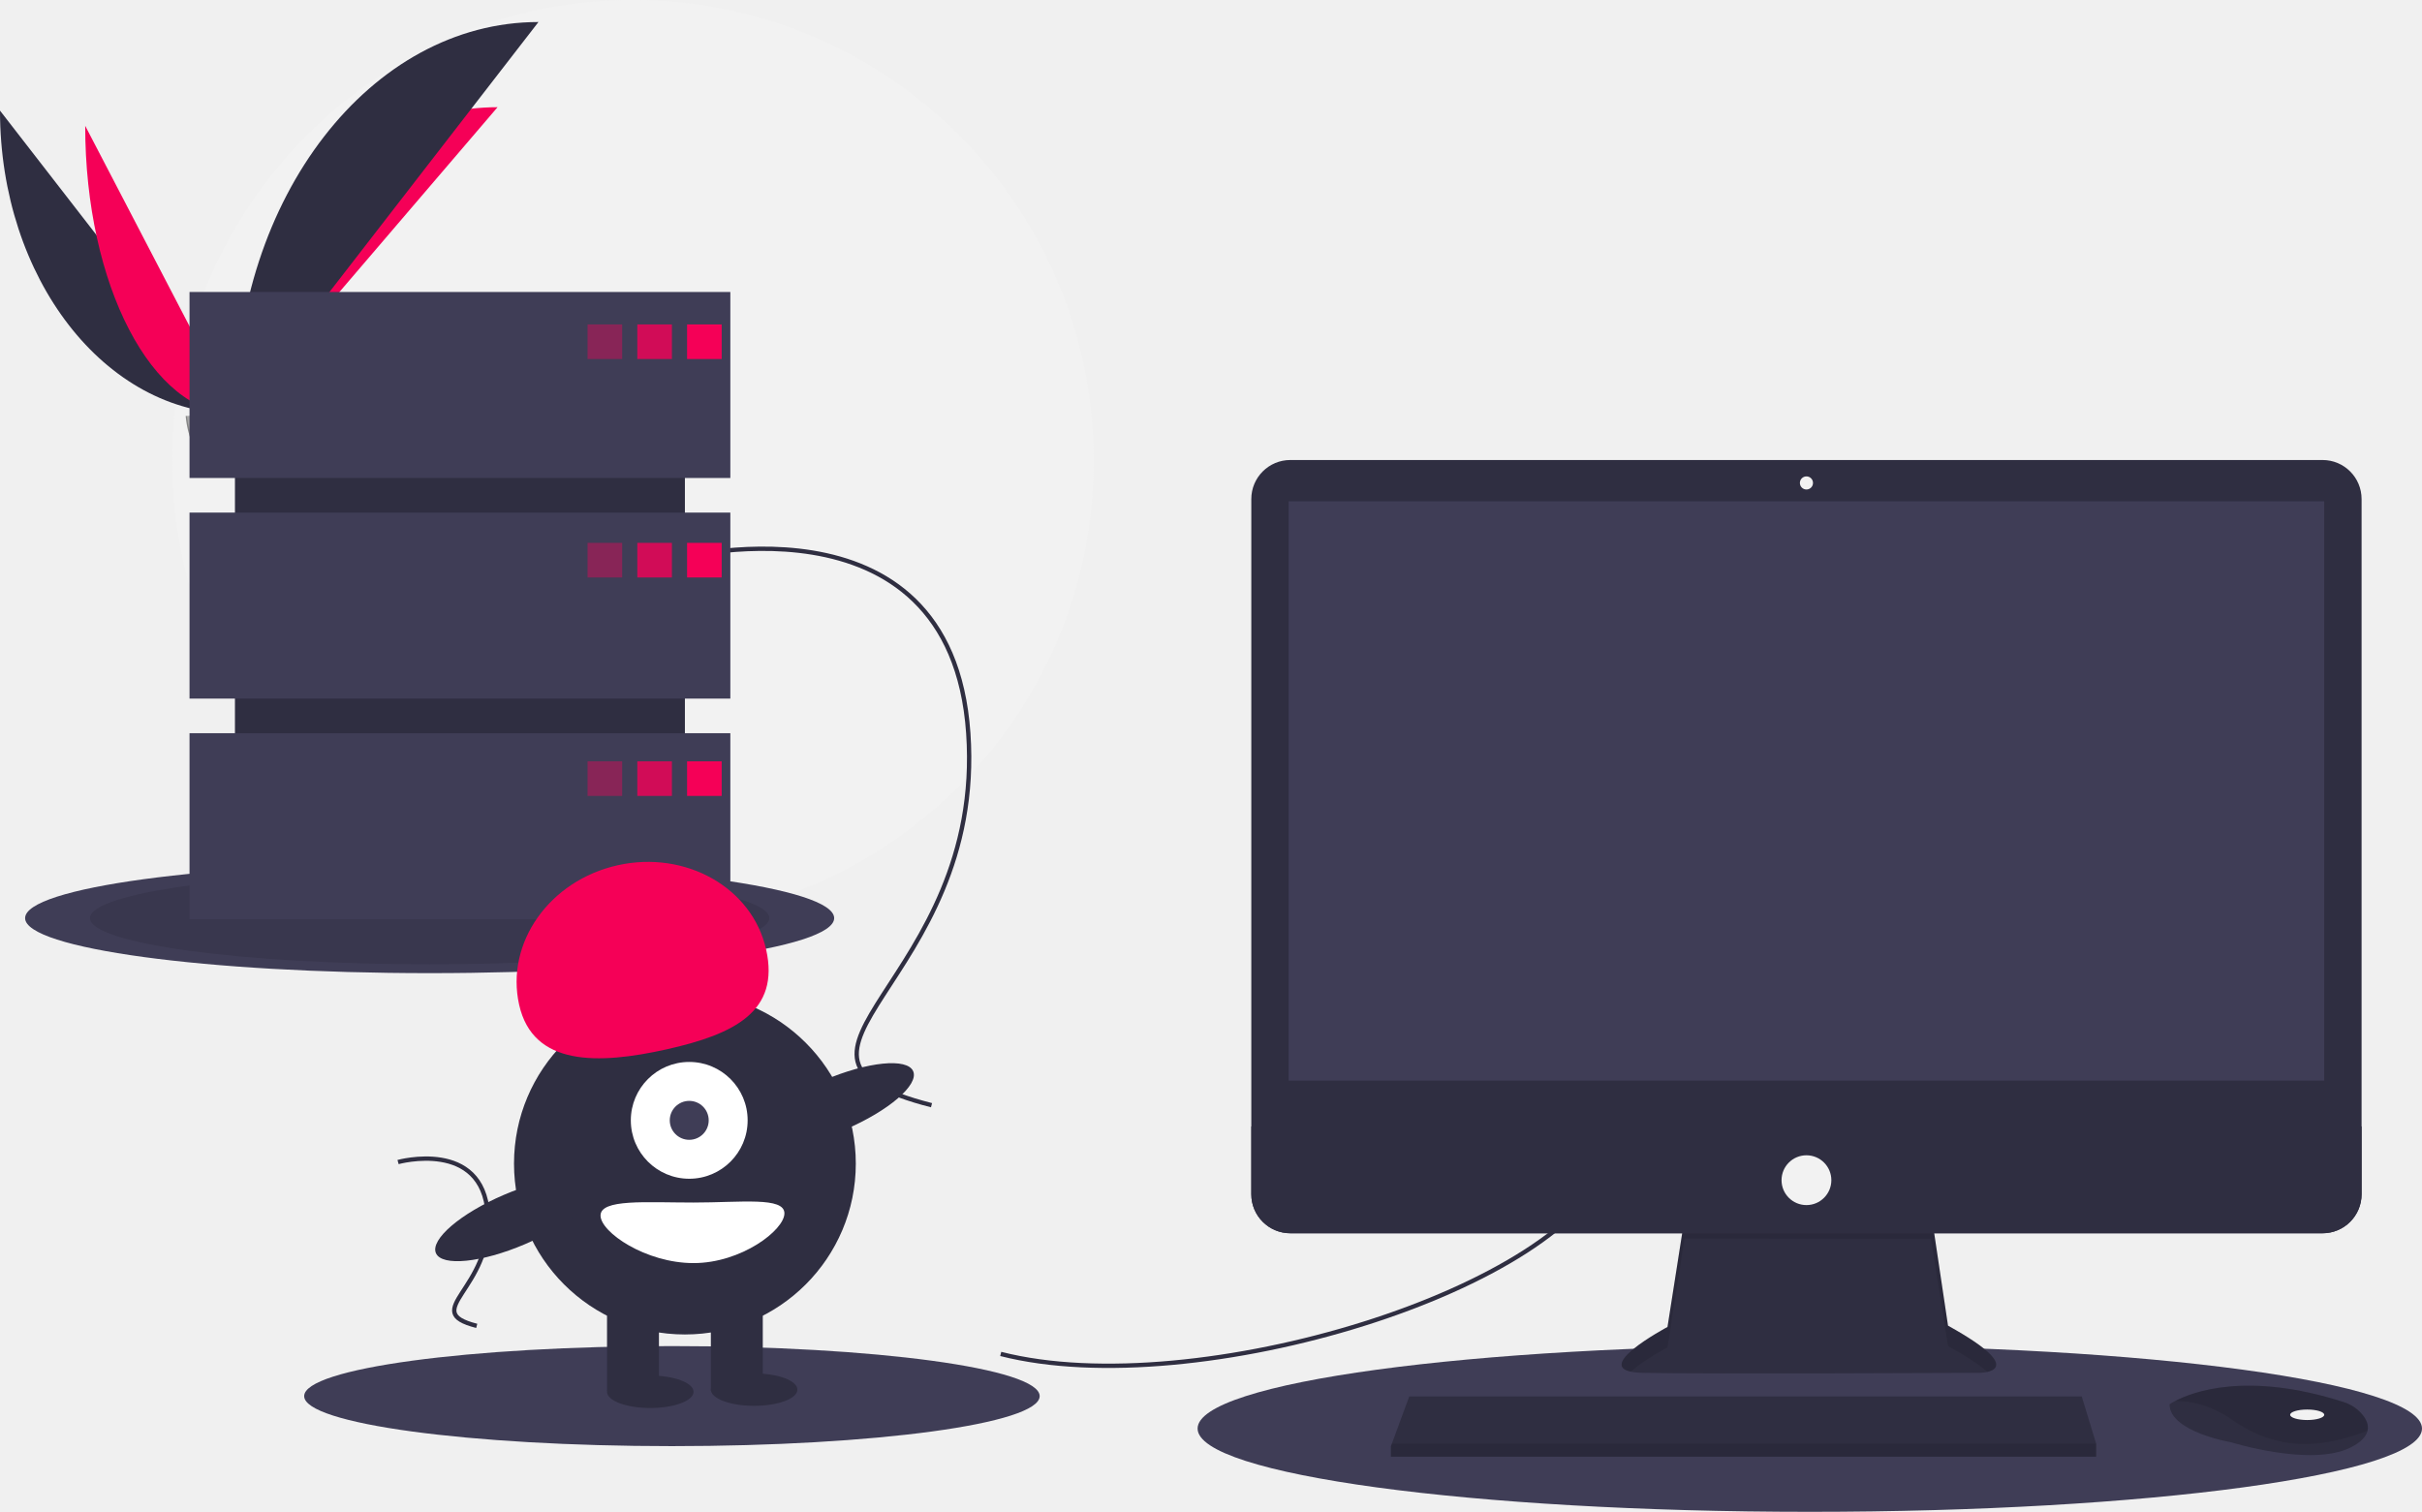
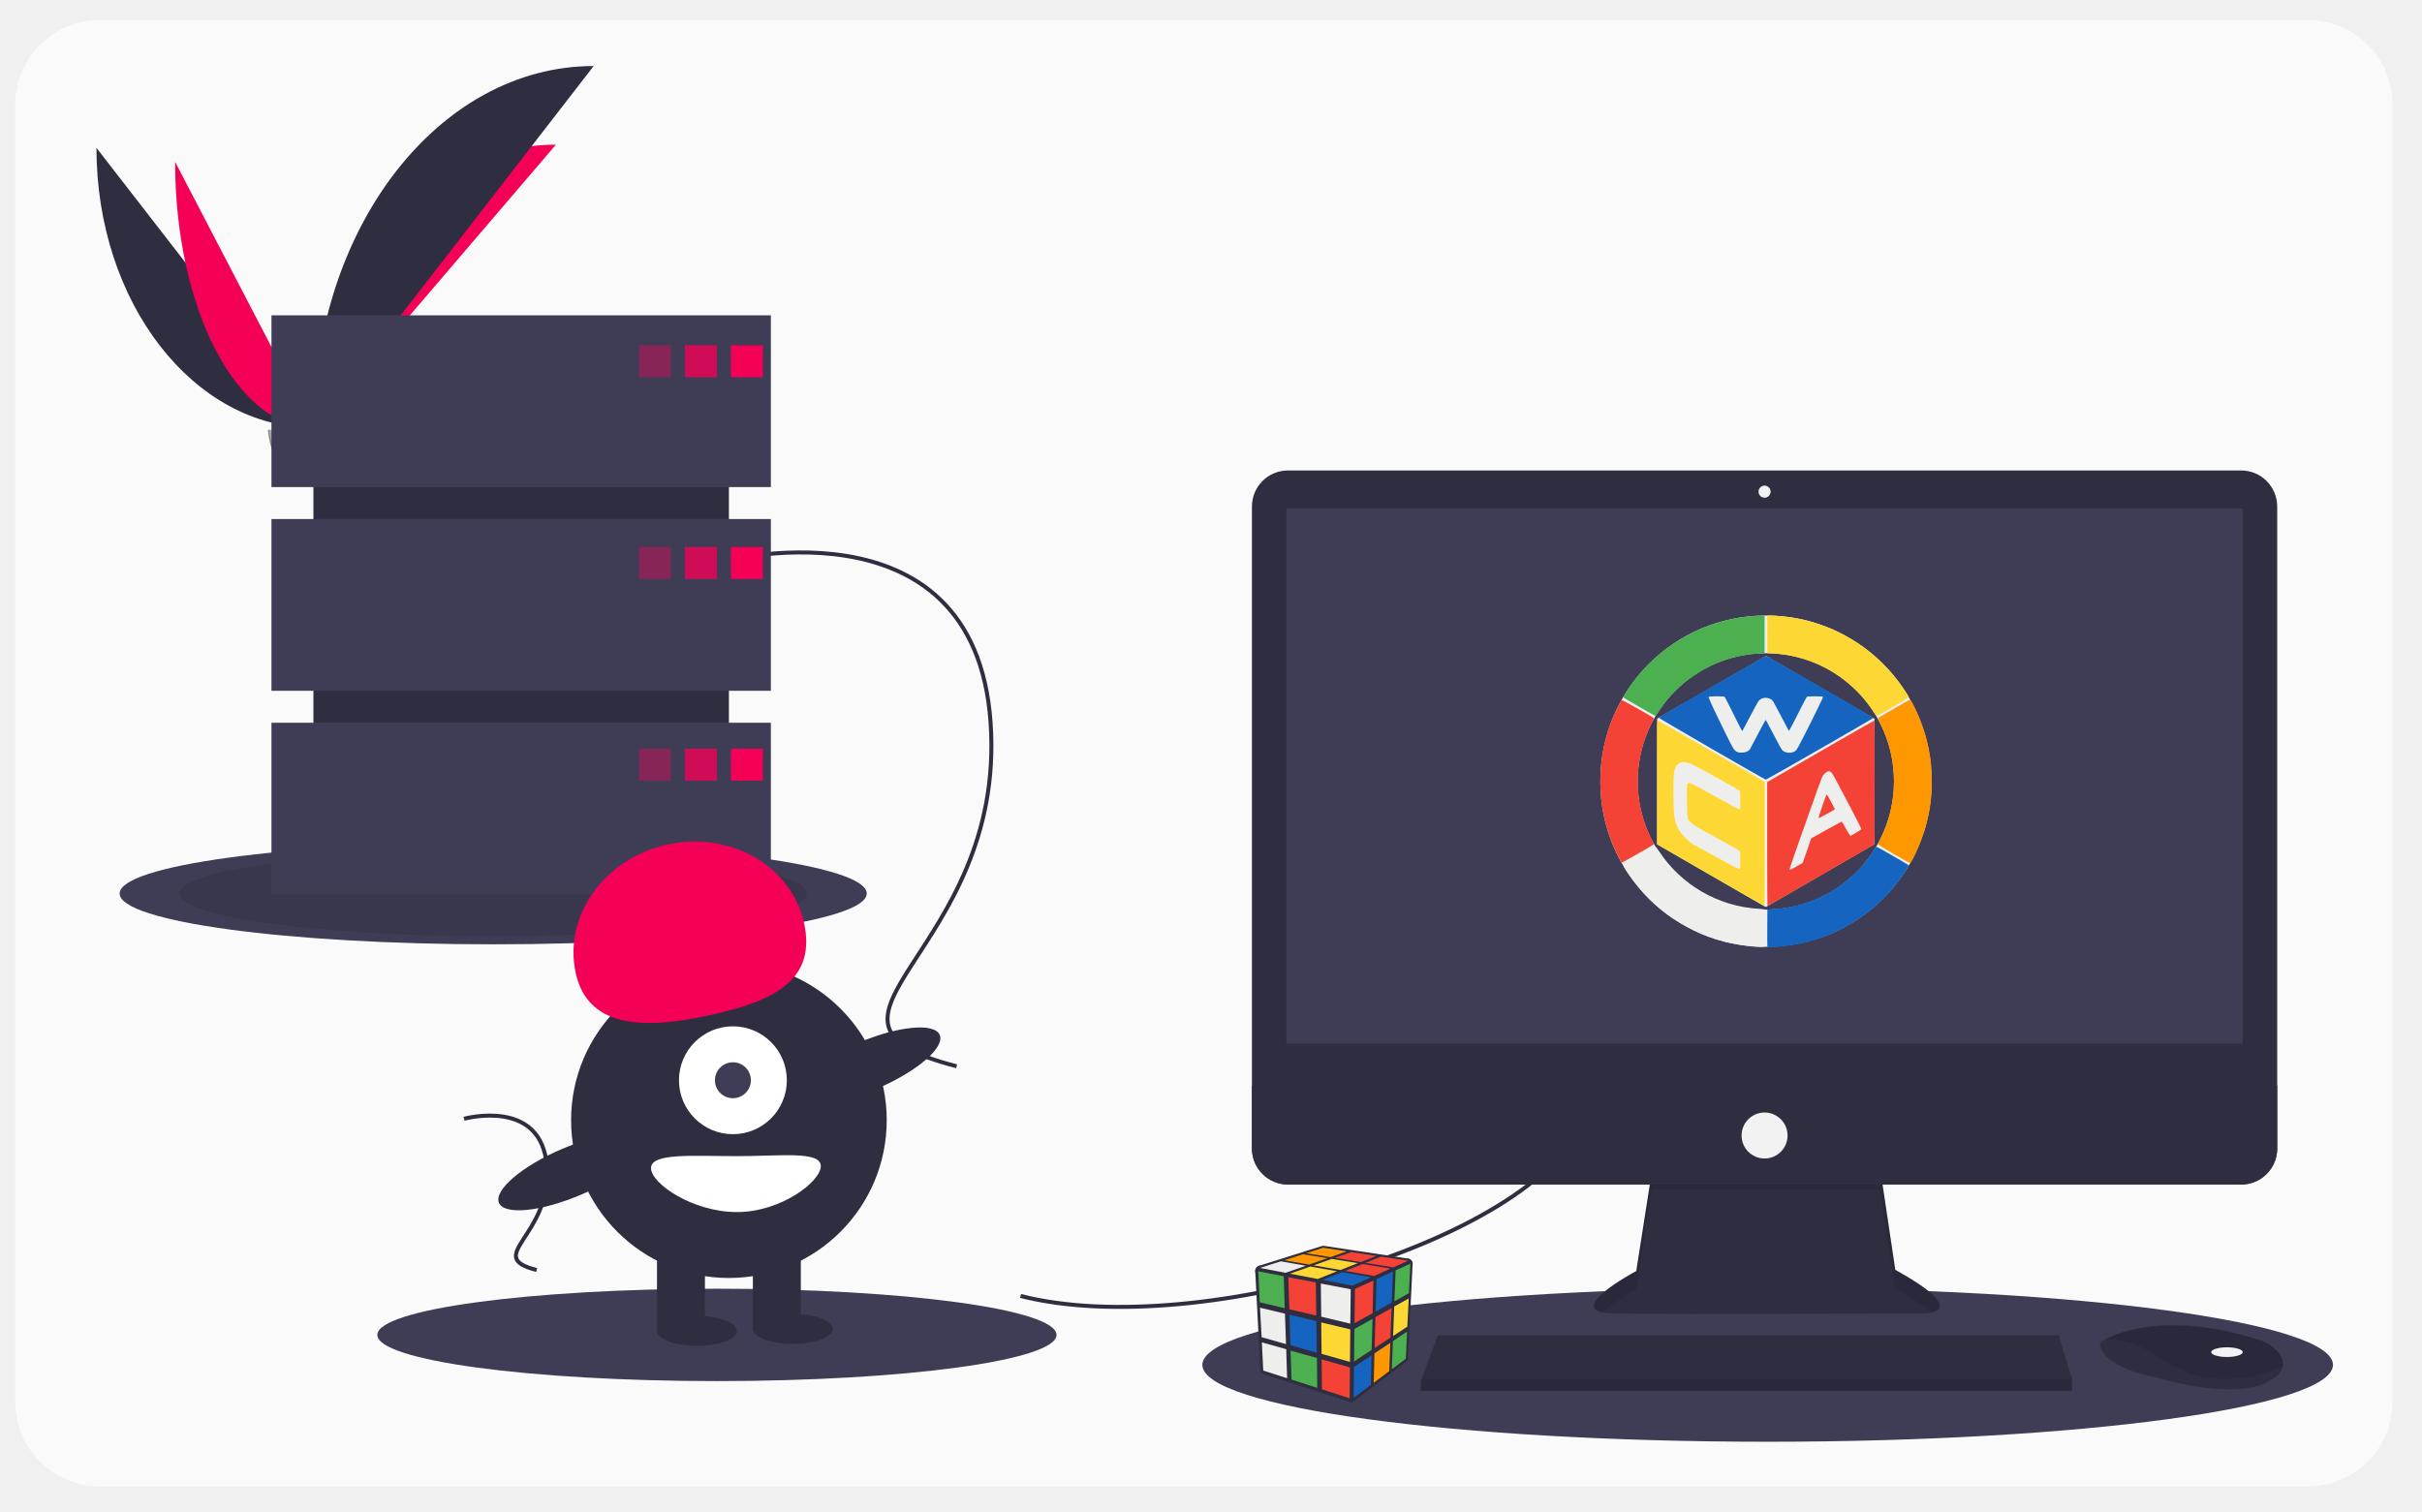
- <svg xmlns="http://www.w3.org/2000/svg" id="aa03ddf9-f8f2-4819-a4ce-be9b0a220741" data-name="Layer 1" width="1119.609" height="699" viewBox="0 0 1119.609 699">
-   <circle cx="292.609" cy="213" r="213" fill="#f2f2f2" />
-   <path d="M31.391,151.642c0,77.498,48.618,140.208,108.701,140.208" transform="translate(-31.39089 -100.5)" fill="#2f2e41" />
-   <path d="M140.092,291.851c0-78.369,54.255-141.784,121.304-141.784" transform="translate(-31.39089 -100.5)" fill="#f50057" />
-   <path d="M70.775,158.668c0,73.615,31.003,133.183,69.316,133.183" transform="translate(-31.39089 -100.5)" fill="#f50057" />
-   <path d="M140.092,291.851c0-100.138,62.71-181.168,140.208-181.168" transform="translate(-31.39089 -100.5)" fill="#2f2e41" />
-   <path d="M117.224,292.839s15.416-.475,20.061-3.783,23.713-7.258,24.866-1.953,23.167,26.388,5.763,26.529-40.439-2.711-45.076-5.535S117.224,292.839,117.224,292.839Z" transform="translate(-31.39089 -100.5)" fill="#a8a8a8" />
-   <path d="M168.224,311.785c-17.404.14-40.439-2.711-45.076-5.535-3.531-2.151-4.938-9.869-5.409-13.43-.326.014-.515.02-.515.02s.976,12.433,5.613,15.257,27.672,5.676,45.076,5.535c5.024-.041,6.759-1.828,6.664-4.475C173.879,310.756,171.963,311.755,168.224,311.785Z" transform="translate(-31.39089 -100.5)" opacity="0.2" />
-   <ellipse cx="198.609" cy="424.5" rx="187" ry="25.44" fill="#3f3d56" />
-   <ellipse cx="198.609" cy="424.5" rx="157" ry="21.359" opacity="0.1" />
-   <ellipse cx="836.609" cy="660.5" rx="283" ry="38.5" fill="#3f3d56" />
-   <ellipse cx="310.609" cy="645.5" rx="170" ry="23.127" fill="#3f3d56" />
-   <path d="M494,726.5c90,23,263-30,282-90" transform="translate(-31.39089 -100.5)" fill="none" stroke="#2f2e41" stroke-miterlimit="10" stroke-width="2" />
-   <path d="M341,359.5s130-36,138,80-107,149-17,172" transform="translate(-31.39089 -100.5)" fill="none" stroke="#2f2e41" stroke-miterlimit="10" stroke-width="2" />
-   <path d="M215.402,637.783s39.072-10.82,41.477,24.044-32.16,44.783-5.109,51.696" transform="translate(-31.39089 -100.5)" fill="none" stroke="#2f2e41" stroke-miterlimit="10" stroke-width="2" />
-   <path d="M810.096,663.74,802.218,714.035s-38.782,20.603-11.513,21.209,155.733,0,155.733,0,24.845,0-14.543-21.815l-7.878-52.719Z" transform="translate(-31.39089 -100.5)" fill="#2f2e41" />
-   <path d="M785.219,734.698c6.193-5.51,16.999-11.252,16.999-11.252l7.878-50.295,113.922.107,7.878,49.582c9.185,5.087,14.875,8.987,18.204,11.978,5.059-1.154,10.587-5.444-18.204-21.389l-7.878-52.719-113.922,3.03L802.218,714.035S769.63,731.35,785.219,734.698Z" transform="translate(-31.39089 -100.5)" opacity="0.1" />
-   <rect x="578.433" y="212.689" width="513.253" height="357.52" rx="18.046" fill="#2f2e41" />
-   <rect x="595.703" y="231.777" width="478.713" height="267.837" fill="#3f3d56" />
-   <circle cx="835.059" cy="223.293" r="3.03" fill="#f2f2f2" />
-   <path d="M1123.077,621.322V652.663a18.043,18.043,0,0,1-18.046,18.046H627.869A18.043,18.043,0,0,1,609.824,652.663V621.322Z" transform="translate(-31.39089 -100.5)" fill="#2f2e41" />
-   <polygon points="968.978 667.466 968.978 673.526 642.968 673.526 642.968 668.678 643.417 667.466 651.452 645.651 962.312 645.651 968.978 667.466" fill="#2f2e41" />
-   <path d="M1125.828,762.034c-.594,2.539-2.836,5.217-7.902,7.75-18.179,9.089-55.143-2.424-55.143-2.424s-28.48-4.848-28.48-17.573a22.725,22.725,0,0,1,2.497-1.485c7.643-4.044,32.984-14.021,77.918.422a18.739,18.739,0,0,1,8.541,5.597C1125.079,756.454,1126.507,759.157,1125.828,762.034Z" transform="translate(-31.39089 -100.5)" fill="#2f2e41" />
-   <path d="M1125.828,762.034c-22.251,8.526-42.084,9.162-62.439-4.975-10.265-7.126-19.591-8.89-26.59-8.756,7.643-4.044,32.984-14.021,77.918.422a18.739,18.739,0,0,1,8.541,5.597C1125.079,756.454,1126.507,759.157,1125.828,762.034Z" transform="translate(-31.39089 -100.5)" opacity="0.1" />
-   <ellipse cx="1066.538" cy="654.135" rx="7.878" ry="2.424" fill="#f2f2f2" />
-   <circle cx="835.059" cy="545.667" r="11.513" fill="#f2f2f2" />
-   <polygon points="968.978 667.466 968.978 673.526 642.968 673.526 642.968 668.678 643.417 667.466 968.978 667.466" opacity="0.1" />
-   <rect x="108.609" y="159" width="208" height="242" fill="#2f2e41" />
-   <rect x="87.609" y="135" width="250" height="86" fill="#3f3d56" />
-   <rect x="87.609" y="237" width="250" height="86" fill="#3f3d56" />
-   <rect x="87.609" y="339" width="250" height="86" fill="#3f3d56" />
-   <rect x="271.609" y="150" width="16" height="16" fill="#f50057" opacity="0.4" />
-   <rect x="294.609" y="150" width="16" height="16" fill="#f50057" opacity="0.8" />
-   <rect x="317.609" y="150" width="16" height="16" fill="#f50057" />
-   <rect x="271.609" y="251" width="16" height="16" fill="#f50057" opacity="0.4" />
-   <rect x="294.609" y="251" width="16" height="16" fill="#f50057" opacity="0.8" />
-   <rect x="317.609" y="251" width="16" height="16" fill="#f50057" />
-   <rect x="271.609" y="352" width="16" height="16" fill="#f50057" opacity="0.4" />
-   <rect x="294.609" y="352" width="16" height="16" fill="#f50057" opacity="0.8" />
-   <rect x="317.609" y="352" width="16" height="16" fill="#f50057" />
-   <circle cx="316.609" cy="538" r="79" fill="#2f2e41" />
-   <rect x="280.609" y="600" width="24" height="43" fill="#2f2e41" />
-   <rect x="328.609" y="600" width="24" height="43" fill="#2f2e41" />
-   <ellipse cx="300.609" cy="643.5" rx="20" ry="7.5" fill="#2f2e41" />
-   <ellipse cx="348.609" cy="642.5" rx="20" ry="7.5" fill="#2f2e41" />
-   <circle cx="318.609" cy="518" r="27" fill="#fff" />
-   <circle cx="318.609" cy="518" r="9" fill="#3f3d56" />
-   <path d="M271.367,565.032c-6.379-28.568,14.012-57.434,45.544-64.475s62.265,10.41,68.644,38.978-14.519,39.104-46.051,46.145S277.746,593.6,271.367,565.032Z" transform="translate(-31.39089 -100.5)" fill="#f50057" />
-   <ellipse cx="417.215" cy="611.344" rx="39.5" ry="12.4" transform="translate(-238.2867 112.9804) rotate(-23.17116)" fill="#2f2e41" />
-   <ellipse cx="269.215" cy="664.344" rx="39.5" ry="12.4" transform="translate(-271.0797 59.02084) rotate(-23.17116)" fill="#2f2e41" />
-   <path d="M394,661.5c0,7.732-19.909,23-42,23s-43-14.268-43-22,20.909-6,43-6S394,653.768,394,661.5Z" transform="translate(-31.39089 -100.5)" fill="#fff" />
+ <svg xmlns="http://www.w3.org/2000/svg" id="aa03ddf9-f8f2-4819-a4ce-be9b0a220741" data-name="Layer 1" width="1119.609" height="699" viewBox="0 0 1119.609 699" version="1.1">
+   <defs id="defs1067" />
+   <g id="layer1">
+     <rect style="fill:#fafafa;fill-opacity:1;stroke-width:2.503" id="rect4817" width="1098.938" height="678.021" x="7.035" y="9.229" ry="39.12" />
+   </g>
+   <g id="layer2">
+     <path d="m 44.586,68.353 c 0,71.564 44.895,129.472 100.377,129.472" id="path966" style="fill:#2f2e41;stroke-width:0.923" />
+     <path d="m 144.963,197.825 c 0,-72.368 50.1,-130.927 112.015,-130.927" id="path968" style="fill:#f50057;stroke-width:0.923" />
+     <path d="m 80.955,74.841 c 0,67.978 28.629,122.985 64.009,122.985" id="path970" style="fill:#f50057;stroke-width:0.923" />
+     <path d="m 144.963,197.825 c 0,-92.47 57.908,-167.295 129.472,-167.295" id="path972" style="fill:#2f2e41;stroke-width:0.923" />
+     <path d="m 123.847,198.738 c 0,0 14.235,-0.438 18.525,-3.493 4.29,-3.055 21.897,-6.703 22.961,-1.803 1.064,4.899 21.393,24.368 5.321,24.497 -16.071,0.13 -37.343,-2.503 -41.625,-5.112 -4.282,-2.608 -5.183,-14.089 -5.183,-14.089 z" id="path974" style="fill:#a8a8a8;stroke-width:0.923" />
+     <path d="m 170.941,216.233 c -16.071,0.13 -37.343,-2.503 -41.625,-5.112 -3.261,-1.986 -4.56,-9.114 -4.995,-12.402 -0.301,0.013 -0.475,0.018 -0.475,0.018 0,0 0.902,11.481 5.183,14.089 4.282,2.608 25.553,5.241 41.625,5.112 4.639,-0.038 6.242,-1.688 6.154,-4.133 -0.645,1.477 -2.414,2.399 -5.867,2.427 z" id="path976" style="opacity:0.2;stroke-width:0.923" />
+     <ellipse cx="227.987" cy="413.122" rx="172.681" ry="23.492" id="ellipse978" style="fill:#3f3d56;stroke-width:0.923" />
+     <ellipse cx="227.987" cy="413.122" rx="144.978" ry="19.723" id="ellipse980" style="opacity:0.1;stroke-width:0.923" />
+     <ellipse cx="817.133" cy="631.05" rx="261.33" ry="35.552" id="ellipse982" style="fill:#3f3d56;stroke-width:0.923" />
+     <ellipse cx="331.411" cy="617.199" rx="156.982" ry="21.356" id="ellipse984" style="fill:#3f3d56;stroke-width:0.923" />
+     <path d="m 471.771,599.192 c 83.108,21.239 242.861,-27.703 260.406,-83.108" stroke-miterlimit="10" id="path986" style="fill:none;stroke:#2f2e41;stroke-width:1.847;stroke-miterlimit:10" />
+     <path d="m 330.487,260.295 c 0,0 120.045,-33.243 127.433,73.874 7.387,107.117 -98.807,137.59 -15.698,158.829" stroke-miterlimit="10" id="path988" style="fill:none;stroke:#2f2e41;stroke-width:1.847;stroke-miterlimit:10" />
+     <path d="m 214.507,517.269 c 0,0 36.08,-9.992 38.301,22.203 2.22,32.195 -29.697,41.354 -4.718,47.737" stroke-miterlimit="10" id="path990" style="fill:none;stroke:#2f2e41;stroke-width:1.847;stroke-miterlimit:10" />
+     <path d="m 763.662,541.238 -7.274,46.444 c 0,0 -35.812,19.025 -10.632,19.585 25.18,0.56 143.808,0 143.808,0 0,0 22.942,0 -13.43,-20.144 l -7.274,-48.682 z" id="path992" style="fill:#2f2e41;stroke-width:0.923" />
+     <path d="m 740.691,606.762 c 5.719,-5.088 15.697,-10.39 15.697,-10.39 l 7.274,-46.444 105.198,0.099 7.274,45.785 c 8.482,4.698 13.736,8.299 16.81,11.061 4.671,-1.066 9.776,-5.027 -16.81,-19.751 l -7.274,-48.682 -105.198,2.798 -7.274,46.444 c 0,0 -30.093,15.989 -15.697,19.081 z" id="path994" style="opacity:0.1;stroke-width:0.923" />
+     <rect x="578.726" y="217.529" width="473.951" height="330.143" rx="16.664" id="rect996" style="fill:#2f2e41;stroke-width:0.923" />
+     <rect x="594.674" y="235.156" width="442.056" height="247.328" id="rect998" style="fill:#3f3d56;stroke-width:0.923" />
+     <circle cx="815.702" cy="227.322" r="2.798" id="circle1000" style="fill:#f2f2f2;stroke-width:0.923" />
+     <path d="m 1052.678,502.068 v 28.941 a 16.662,16.662 0 0 1 -16.664,16.664 H 595.39 A 16.662,16.662 0 0 1 578.726,531.009 V 502.068 Z" id="path1002" style="fill:#2f2e41;stroke-width:0.923" />
+     <polygon points="651.452,645.651 962.312,645.651 968.978,667.466 968.978,673.526 642.968,673.526 642.968,668.678 643.417,667.466 " id="polygon1004" transform="matrix(0.923426,0,0,0.923426,63.05471,21.12729)" style="fill:#2f2e41" />
+     <path d="m 1055.218,632.005 c -0.548,2.345 -2.619,4.818 -7.297,7.157 -16.787,8.393 -50.92,-2.238 -50.92,-2.238 0,0 -26.3,-4.477 -26.3,-16.227 a 20.984,20.984 0 0 1 2.305,-1.371 c 7.058,-3.734 30.459,-12.948 71.951,0.39 a 17.304,17.304 0 0 1 7.887,5.169 c 1.681,1.968 3,4.465 2.373,7.121 z" id="path1006" style="fill:#2f2e41;stroke-width:0.923" />
+     <path d="m 1055.218,632.005 c -20.547,7.873 -38.862,8.461 -57.658,-4.594 -9.479,-6.581 -18.091,-8.209 -24.554,-8.086 7.058,-3.734 30.459,-12.948 71.951,0.39 a 17.304,17.304 0 0 1 7.887,5.169 c 1.681,1.968 3,4.465 2.373,7.121 z" id="path1008" style="opacity:0.1;stroke-width:0.923" />
+     <ellipse cx="1029.456" cy="625.172" rx="7.274" ry="2.238" id="ellipse1010" style="fill:#f2f2f2;stroke-width:0.923" />
+     <circle cx="815.702" cy="525.01" r="10.632" id="circle1012" style="fill:#f2f2f2;stroke-width:0.923" />
+     <polygon points="642.968,668.678 643.417,667.466 968.978,667.466 968.978,673.526 642.968,673.526 " id="polygon1014" transform="matrix(0.923426,0,0,0.923426,63.05471,21.12729)" style="opacity:0.1" />
+     <rect x="144.879" y="167.952" width="192.073" height="223.469" id="rect1016" style="fill:#2f2e41;stroke-width:0.923" />
+     <rect x="125.487" y="145.79" width="230.857" height="79.415" id="rect1018" style="fill:#3f3d56;stroke-width:0.923" />
+     <rect x="125.487" y="239.979" width="230.857" height="79.415" id="rect1020" style="fill:#3f3d56;stroke-width:0.923" />
+     <rect x="125.487" y="334.169" width="230.857" height="79.415" id="rect1022" style="fill:#3f3d56;stroke-width:0.923" />
+     <rect x="295.397" y="159.641" width="14.775" height="14.775" id="rect1024" style="opacity:0.4;fill:#f50057;stroke-width:0.923" />
+     <rect x="316.636" y="159.641" width="14.775" height="14.775" id="rect1026" style="opacity:0.8;fill:#f50057;stroke-width:0.923" />
+     <rect x="337.875" y="159.641" width="14.775" height="14.775" id="rect1028" style="fill:#f50057;stroke-width:0.923" />
+     <rect x="295.397" y="252.907" width="14.775" height="14.775" id="rect1030" style="opacity:0.4;fill:#f50057;stroke-width:0.923" />
+     <rect x="316.636" y="252.907" width="14.775" height="14.775" id="rect1032" style="opacity:0.8;fill:#f50057;stroke-width:0.923" />
+     <rect x="337.875" y="252.907" width="14.775" height="14.775" id="rect1034" style="fill:#f50057;stroke-width:0.923" />
+     <rect x="295.397" y="346.173" width="14.775" height="14.775" id="rect1036" style="opacity:0.4;fill:#f50057;stroke-width:0.923" />
+     <rect x="316.636" y="346.173" width="14.775" height="14.775" id="rect1038" style="opacity:0.8;fill:#f50057;stroke-width:0.923" />
+     <rect x="337.875" y="346.173" width="14.775" height="14.775" id="rect1040" style="fill:#f50057;stroke-width:0.923" />
+     <circle cx="336.951" cy="517.931" r="72.951" id="circle1042" style="fill:#2f2e41;stroke-width:0.923" />
+     <rect x="303.708" y="575.183" width="22.162" height="39.707" id="rect1044" style="fill:#2f2e41;stroke-width:0.923" />
+     <rect x="348.032" y="575.183" width="22.162" height="39.707" id="rect1046" style="fill:#2f2e41;stroke-width:0.923" />
+     <ellipse cx="322.176" cy="615.352" rx="18.469" ry="6.926" id="ellipse1048" style="fill:#2f2e41;stroke-width:0.923" />
+     <ellipse cx="366.501" cy="614.428" rx="18.469" ry="6.926" id="ellipse1050" style="fill:#2f2e41;stroke-width:0.923" />
+     <circle cx="338.798" cy="499.462" r="24.933" id="circle1052" style="fill:#ffffff;stroke-width:0.923" />
+     <circle cx="338.798" cy="499.462" r="8.311" id="circle1054" style="fill:#3f3d56;stroke-width:0.923" />
+     <path d="m 266.187,450.088 c -5.89,-26.38 12.939,-53.036 42.056,-59.538 29.118,-6.502 57.497,9.613 63.388,35.993 5.89,26.38 -13.407,36.109 -42.524,42.611 -29.118,6.502 -57.029,7.314 -62.92,-19.066 z" id="path1056" style="fill:#f50057;stroke-width:0.923" />
+     <ellipse cx="174.602" cy="610.83" rx="36.475" ry="11.451" transform="rotate(-23.17116)" id="ellipse1058" style="fill:#2f2e41;stroke-width:0.923" />
+     <ellipse cx="29.702" cy="602.048" rx="36.475" ry="11.451" transform="rotate(-23.17116)" id="ellipse1060" style="fill:#2f2e41;stroke-width:0.923" />
+     <path d="m 379.429,539.169 c 0,7.14 -18.384,21.239 -38.784,21.239 -20.4,0 -39.707,-13.175 -39.707,-20.315 0,-7.14 19.308,-5.541 39.707,-5.541 20.4,0 38.784,-2.523 38.784,4.617 z" id="path1062" style="fill:#ffffff;stroke-width:0.923" />
+     <g id="g3643" transform="matrix(0.5234277,0,0,0.5234277,465.4731,196.6128)">
+       <path style="fill:#eeeeec;fill-opacity:1;stroke:none;stroke-width:0.5" d="m 670.394,168.076 c -80.99,0 -146.341,65.513 -146.341,146.504 0,80.99 65.034,146.121 146.025,146.121 80.99,0 146.589,-64.879 146.589,-145.869 0,-80.99 -65.16,-146.778 -146.15,-146.778 l -0.123,0.022 z m -0.011,33.273 c 62.59,0 113.073,50.641 113.073,113.23 0,62.59 -50.483,113.262 -113.073,113.262 -62.59,0 -113.388,-50.672 -113.388,-113.262 0,-62.59 50.798,-113.23 113.388,-113.23 z" id="path3273" />
+       <path style="fill:#eeeeec;fill-opacity:1;stroke:none;stroke-width:0.5" d="m 574.291,259.154 c 0,0 96.098,-55.304 96.098,-55.304 0,0 95.737,55.357 95.737,55.357 l -0.163,110.936 -95.836,55.431 -95.962,-55.431 z" id="rect2804" />
+       <path id="path2730" d="m 621.255,397.382 -47.019,-27.176 -0.106,-54.65 c -0.058,-30.057 0.036,-54.78 0.208,-54.939 0.227,-0.209 78.834,44.882 93.431,53.595 l 1.545,0.922 v 54.731 c 0,43.517 -0.107,54.727 -0.52,54.712 -0.286,-0.011 -21.679,-12.248 -47.539,-27.195 z m 26.422,-13.153 c 0,-6.44 -0.094,-7.502 -0.728,-8.242 -0.4,-0.467 -8.873,-5.29 -18.828,-10.717 -19.714,-10.748 -21.558,-11.85 -24.172,-14.451 -3.178,-3.162 -3.192,-3.244 -3.354,-19.358 -0.139,-13.844 -0.118,-14.303 0.68,-14.887 1.668,-1.221 1.387,-1.353 25.507,11.971 21.107,11.66 20.002,11.104 20.503,10.311 0.209,-0.33 0.383,-3.903 0.386,-7.94 0.006,-6.403 -0.086,-7.445 -0.722,-8.168 -0.849,-0.966 -39.713,-22.534 -42.771,-23.736 -7.08,-2.783 -11.543,-1.603 -13.875,3.67 -1.439,3.254 -1.706,6.75 -1.701,22.259 0.006,20.265 0.836,25.644 5.074,32.872 2.063,3.519 7.775,9.343 11.61,11.837 1.515,0.986 11.439,6.526 22.053,12.312 14.097,7.685 19.438,10.404 19.818,10.09 0.38,-0.314 0.52,-2.415 0.52,-7.822 z M 765.369,253.259 c -7.503,-11.587 -16.431,-21.109 -27.608,-29.445 -17.68,-13.186 -38.982,-20.907 -61.166,-22.169 l -4.993,-0.284 -0.109,-16.551 c -0.091,-13.891 -0.015,-16.587 0.475,-16.775 0.92,-0.353 13.194,0.602 19.607,1.526 8.572,1.235 16.072,3.039 24.966,6.004 8.951,2.985 14.189,5.201 22.204,9.394 19.079,9.981 35.736,24.201 48.969,41.804 3.798,5.052 9.006,13.059 8.829,13.576 -0.119,0.35 -28.095,16.578 -28.552,16.561 -0.149,-0.005 -1.329,-1.644 -2.622,-3.641 z" style="fill:#fdd835;fill-opacity:1;stroke-width:0.5" />
+       <path id="path2726" d="m 783.324,378.813 c -7.438,-4.322 -13.685,-8.107 -13.882,-8.413 -0.238,-0.367 0.414,-2.1 1.924,-5.115 15.973,-31.899 15.981,-69.578 0.021,-101.453 -1.245,-2.486 -2.179,-4.739 -2.076,-5.007 0.227,-0.591 27.182,-16.156 28.096,-16.224 1.895,-0.14 10.702,20.004 14.029,32.087 3.878,14.084 5.335,24.951 5.344,39.85 0.009,14.83 -1.45,25.708 -5.344,39.85 -3.225,11.712 -12.007,31.956 -13.971,32.204 -0.339,0.043 -6.703,-3.458 -14.14,-7.779 h 5e-5 v 0 z" style="fill:#ff9800;fill-opacity:1;stroke-width:0.5" />
+       <path id="path2724" d="m 671.394,369.918 v -54.678 l 4.265,-2.487 c 23.06,-13.448 90.333,-52.092 90.462,-51.963 0.091,0.091 0.176,24.652 0.188,54.58 0.018,44.763 -0.076,54.507 -0.532,54.939 -0.304,0.289 -19.465,11.432 -42.579,24.764 -23.114,13.331 -44.08,25.428 -46.592,26.882 -2.511,1.454 -4.712,2.643 -4.889,2.643 -0.178,0 -0.323,-24.605 -0.323,-54.678 z m 28.919,18.095 2.497,-1.502 3.745,-10.812 3.745,-10.812 13.306,-7.386 c 7.319,-4.062 13.439,-7.386 13.601,-7.386 0.162,0 1.64,2.442 3.285,5.427 1.645,2.985 3.316,5.829 3.714,6.321 l 0.724,0.894 4.734,-2.688 c 2.604,-1.478 4.793,-2.996 4.866,-3.372 0.072,-0.376 -4.062,-8.611 -9.187,-18.3 -5.125,-9.689 -10.972,-20.764 -12.993,-24.612 -3.977,-7.571 -4.85,-8.517 -7.351,-7.968 -1.616,0.355 -4.087,2.827 -5.2,5.203 -0.478,1.02 -4.998,13.558 -10.044,27.861 -5.046,14.303 -11.348,32.145 -14.004,39.649 -2.656,7.504 -4.713,13.831 -4.57,14.061 0.253,0.409 3.809,-1.374 9.133,-4.578 z m 19.669,-51.375 c 1.998,-5.856 3.794,-10.595 3.991,-10.532 0.586,0.188 7.397,12.762 7.139,13.18 -0.232,0.375 -12.618,7.193 -14.042,7.729 -0.562,0.212 0.074,-2.057 2.913,-10.376 z m -180.388,43.748 c -6.802,-13.683 -11.158,-27.011 -13.605,-41.619 -1.402,-8.371 -1.893,-14.761 -1.893,-24.624 0,-19.298 3.501,-37.314 10.678,-54.945 1.828,-4.492 7.346,-15.897 8.016,-16.57 0.272,-0.273 27.121,14.792 28.481,15.981 0.2,0.175 -0.668,2.345 -1.929,4.822 -5.934,11.659 -9.835,24.664 -11.587,38.624 -0.752,5.992 -0.644,20.09 0.202,26.354 1.849,13.7 5.803,26.521 11.655,37.793 1.497,2.884 1.793,3.77 1.39,4.16 -0.876,0.85 -27.275,15.952 -27.884,15.952 -0.327,0 -1.854,-2.57 -3.524,-5.929 z" style="fill:#f44336;fill-opacity:1;stroke-width:0.5" />
+       <path id="path2722" d="m 558.851,249.01 c -7.538,-4.348 -13.951,-8.151 -14.252,-8.452 -0.451,-0.451 -0.069,-1.3 2.196,-4.873 19.947,-31.461 52.138,-54.523 88.536,-63.43 10.197,-2.495 19.822,-3.828 29.405,-4.071 l 4.369,-0.111 v 16.644 16.644 l -4.993,0.288 c -20.235,1.169 -39.412,7.542 -56.047,18.627 -7.416,4.942 -11.633,8.38 -17.613,14.36 -5.818,5.818 -9.351,10.124 -14.009,17.072 -1.841,2.746 -3.469,5.041 -3.617,5.1 -0.149,0.059 -6.437,-3.451 -13.975,-7.798 z" style="fill:#4caf50;fill-opacity:1;stroke-width:0.5" />
+       <path style="fill:#eeeeec;stroke-width:0.5" d="m 558.27,379.986 c 7.461,-4.28 13.864,-7.798 14.227,-7.816 0.437,-0.022 1.611,1.409 3.468,4.224 19.639,29.783 52.266,48.629 87.85,50.744 2.775,0.165 5.193,0.482 5.374,0.706 0.399,0.492 0.401,31.618 0,32.443 -0.826,1.711 -22.675,-0.733 -34.803,-3.894 -14.136,-3.684 -24.276,-7.855 -37.183,-15.297 -12.848,-7.407 -21.538,-14.109 -31.839,-24.553 -8.53,-8.648 -21.671,-26.376 -20.904,-28.201 0.132,-0.315 6.346,-4.076 13.807,-8.356 l -3e-5,5e-5 v 0 z" id="path2802" />
+       <path id="path2720" d="m 671.602,460.737 c -0.119,-0.311 -0.168,-7.868 -0.108,-16.793 l 0.109,-16.227 4.993,-0.288 c 20.219,-1.168 39.431,-7.554 56.062,-18.637 7.359,-4.904 11.594,-8.36 17.592,-14.358 5.837,-5.837 9.388,-10.16 14.016,-17.064 1.841,-2.746 3.474,-5.043 3.63,-5.104 0.342,-0.134 27.431,15.472 28.212,16.252 0.454,0.454 0.092,1.268 -2.1,4.726 -13.916,21.948 -34.378,40.469 -57.532,52.073 -19.022,9.534 -37.583,14.396 -59.979,15.712 -3.752,0.22 -4.72,0.163 -4.894,-0.291 z m -48.989,-174.829 c -25.8,-14.919 -46.909,-27.313 -46.909,-27.541 -1.7e-4,-0.601 93.601,-54.509 94.645,-54.509 1.166,0 95.228,54.324 94.796,54.747 -0.94,0.921 -94.261,54.475 -94.889,54.453 -0.404,-0.014 -21.843,-12.231 -47.643,-27.15 z m 31.15,2.289 c 0.931,-0.475 1.972,-1.296 2.315,-1.824 0.342,-0.528 3.571,-6.624 7.176,-13.547 3.605,-6.923 6.684,-12.587 6.843,-12.587 0.159,0 3.278,5.821 6.931,12.936 4.562,8.886 7.063,13.31 7.988,14.13 2.762,2.449 7.978,2.692 11.113,0.519 1.557,-1.079 2.583,-2.95 13.265,-24.191 6.368,-12.662 11.476,-23.286 11.352,-23.61 -0.182,-0.474 -1.54,-0.587 -7,-0.582 -3.726,0.005 -6.986,0.144 -7.245,0.312 -0.259,0.168 -3.876,7.118 -8.038,15.444 -4.21,8.421 -7.724,14.975 -7.92,14.771 -0.193,-0.202 -3.204,-5.89 -6.691,-12.642 -3.487,-6.751 -6.805,-12.904 -7.373,-13.672 -2.793,-3.776 -9.499,-3.887 -12.59,-0.208 -0.563,0.67 -4.019,6.967 -7.681,13.994 -3.662,7.027 -6.758,12.779 -6.881,12.781 -0.123,0.005 -3.486,-6.596 -7.474,-14.663 -3.988,-8.067 -7.521,-14.995 -7.851,-15.396 -0.525,-0.637 -1.411,-0.727 -7.089,-0.722 -3.569,0.005 -6.752,0.173 -7.073,0.376 -0.641,0.406 2.625,7.539 15.067,32.905 6.694,13.647 7.546,14.945 10.54,16.06 2.148,0.8 6.155,0.518 8.318,-0.585 z" style="fill:#1565c0;fill-opacity:1;stroke-width:0.5" />
+     </g>
+     <g transform="matrix(50.1073,0,0,50.1073,617.5325,608.8833)" id="g4685">
+       <g style="opacity:1;stroke-width:0.1;stroke-linejoin:round" id="g3777">
+         <polygon style="fill:#2f2e41;fill-opacity:1;stroke:#2f2e41;stroke-opacity:1" points="-0.116,-0.606 0.658,-0.489 0.152,-0.262 -0.694,-0.424 " id="polygon3771" />
+         <polygon style="fill:#2f2e41;fill-opacity:1;stroke:#2f2e41;stroke-opacity:1" points="0.152,-0.262 0.658,-0.489 0.616,0.376 0.14,0.736 " id="polygon3773" />
+         <polygon style="fill:#2f2e41;fill-opacity:1;stroke:#2f2e41;stroke-width:0.1;stroke-miterlimit:4;stroke-dasharray:none;stroke-opacity:1" points="-0.694,-0.424 0.152,-0.262 0.14,0.736 -0.647,0.481 " id="polygon3775" />
+       </g>
+       <g style="opacity:1;stroke-width:0;stroke-linejoin:round;stroke-opacity:0.5" id="g3833">
+         <polygon style="fill:#ff9800;fill-opacity:1;stroke:#000000" points="-0.117,-0.638 0.101,-0.605 -0.05,-0.552 -0.274,-0.588 " id="polygon3779" />
+         <polygon style="fill:#f44336;fill-opacity:1;stroke:#000000" points="0.141,-0.598 0.374,-0.563 0.23,-0.506 -0.01,-0.545 " id="polygon3781" />
+         <polygon style="fill:#f44336;fill-opacity:1;stroke:#000000" points="0.417,-0.556 0.666,-0.519 0.531,-0.457 0.273,-0.499 " id="polygon3783" />
+         <polygon style="fill:#ff9800;fill-opacity:1;stroke:#000000" points="-0.303,-0.578 -0.079,-0.542 -0.247,-0.483 -0.476,-0.523 " id="polygon3785" />
+         <polygon style="fill:#fdd835;fill-opacity:1;stroke:#000000" points="-0.038,-0.535 0.202,-0.496 0.042,-0.433 -0.205,-0.476 " id="polygon3787" />
+         <polygon style="fill:#f44336;fill-opacity:1;stroke:#000000" points="0.247,-0.488 0.504,-0.446 0.353,-0.378 0.086,-0.425 " id="polygon3789" />
+         <polygon style="fill:#eeeeec;fill-opacity:1;stroke:#000000" points="-0.508,-0.513 -0.278,-0.472 -0.465,-0.407 -0.7,-0.452 " id="polygon3791" />
+         <polygon style="fill:#fdd835;fill-opacity:1;stroke:#000000" points="-0.236,-0.465 0.011,-0.421 -0.168,-0.35 -0.423,-0.399 " id="polygon3793" />
+         <polygon style="fill:#1565c0;fill-opacity:1;stroke:#000000" points="0.057,-0.413 0.324,-0.366 0.153,-0.289 -0.122,-0.342 " id="polygon3795" />
+         <polygon style="fill:#f44336;fill-opacity:1;stroke:#000000" points="0.176,-0.259 0.346,-0.335 0.339,-0.035 0.172,0.058 " id="polygon3797" />
+         <polygon style="fill:#1565c0;fill-opacity:1;stroke:#000000" points="0.375,-0.349 0.526,-0.418 0.515,-0.132 0.367,-0.049 " id="polygon3799" />
+         <polygon style="fill:#4caf50;fill-opacity:1;stroke:#000000" points="0.551,-0.43 0.687,-0.491 0.674,-0.219 0.54,-0.144 " id="polygon3801" />
+         <polygon style="fill:#4caf50;fill-opacity:1;stroke:#000000" points="0.171,0.111 0.338,0.018 0.33,0.304 0.168,0.411 " id="polygon3803" />
+         <polygon style="fill:#f44336;fill-opacity:1;stroke:#000000" points="0.365,0.002 0.514,-0.081 0.503,0.191 0.358,0.287 " id="polygon3805" />
+         <polygon style="fill:#fdd835;fill-opacity:1;stroke:#000000" points="0.538,-0.096 0.672,-0.17 0.659,0.09 0.528,0.176 " id="polygon3807" />
+         <polygon style="fill:#1565c0;fill-opacity:1;stroke:#000000" points="0.167,0.462 0.329,0.355 0.322,0.627 0.164,0.747 " id="polygon3809" />
+         <polygon style="fill:#ff9800;fill-opacity:1;stroke:#000000" points="0.356,0.336 0.502,0.24 0.492,0.5 0.349,0.608 " id="polygon3811" />
+         <polygon style="fill:#4caf50;fill-opacity:1;stroke:#000000" points="0.526,0.223 0.657,0.136 0.645,0.386 0.516,0.483 " id="polygon3813" />
+         <polygon style="fill:#4caf50;fill-opacity:1;stroke:#000000" points="-0.716,-0.421 -0.481,-0.375 -0.472,-0.08 -0.702,-0.135 " id="polygon3815" />
+         <polygon style="fill:#f44336;fill-opacity:1;stroke:#000000" points="-0.439,-0.366 -0.185,-0.318 -0.181,-0.012 -0.429,-0.071 " id="polygon3817" />
+         <polygon style="fill:#eeeeec;fill-opacity:1;stroke:#000000" points="-0.139,-0.308 0.137,-0.255 0.133,0.062 -0.135,-0.002 " id="polygon3819" />
+         <polygon style="fill:#eeeeec;fill-opacity:1;stroke:#000000" points="-0.7,-0.085 -0.47,-0.03 -0.46,0.251 -0.685,0.187 " id="polygon3821" />
+         <polygon style="fill:#1565c0;fill-opacity:1;stroke:#000000" points="-0.428,-0.02 -0.18,0.039 -0.177,0.33 -0.419,0.261 " id="polygon3823" />
+         <polygon style="fill:#fdd835;fill-opacity:1;stroke:#000000" points="-0.135,0.051 0.133,0.115 0.13,0.415 -0.132,0.341 " id="polygon3825" />
+         <polygon style="fill:#eeeeec;fill-opacity:1;stroke:#000000" points="-0.683,0.235 -0.458,0.298 -0.45,0.566 -0.67,0.495 " id="polygon3827" />
+         <polygon style="fill:#4caf50;fill-opacity:1;stroke:#000000" points="-0.418,0.311 -0.175,0.379 -0.172,0.655 -0.409,0.578 " id="polygon3829" />
+         <polygon style="fill:#f44336;fill-opacity:1;stroke:#000000" points="-0.132,0.392 0.13,0.466 0.127,0.751 -0.128,0.668 " id="polygon3831" />
+       </g>
+     </g>
+   </g>
</svg>
